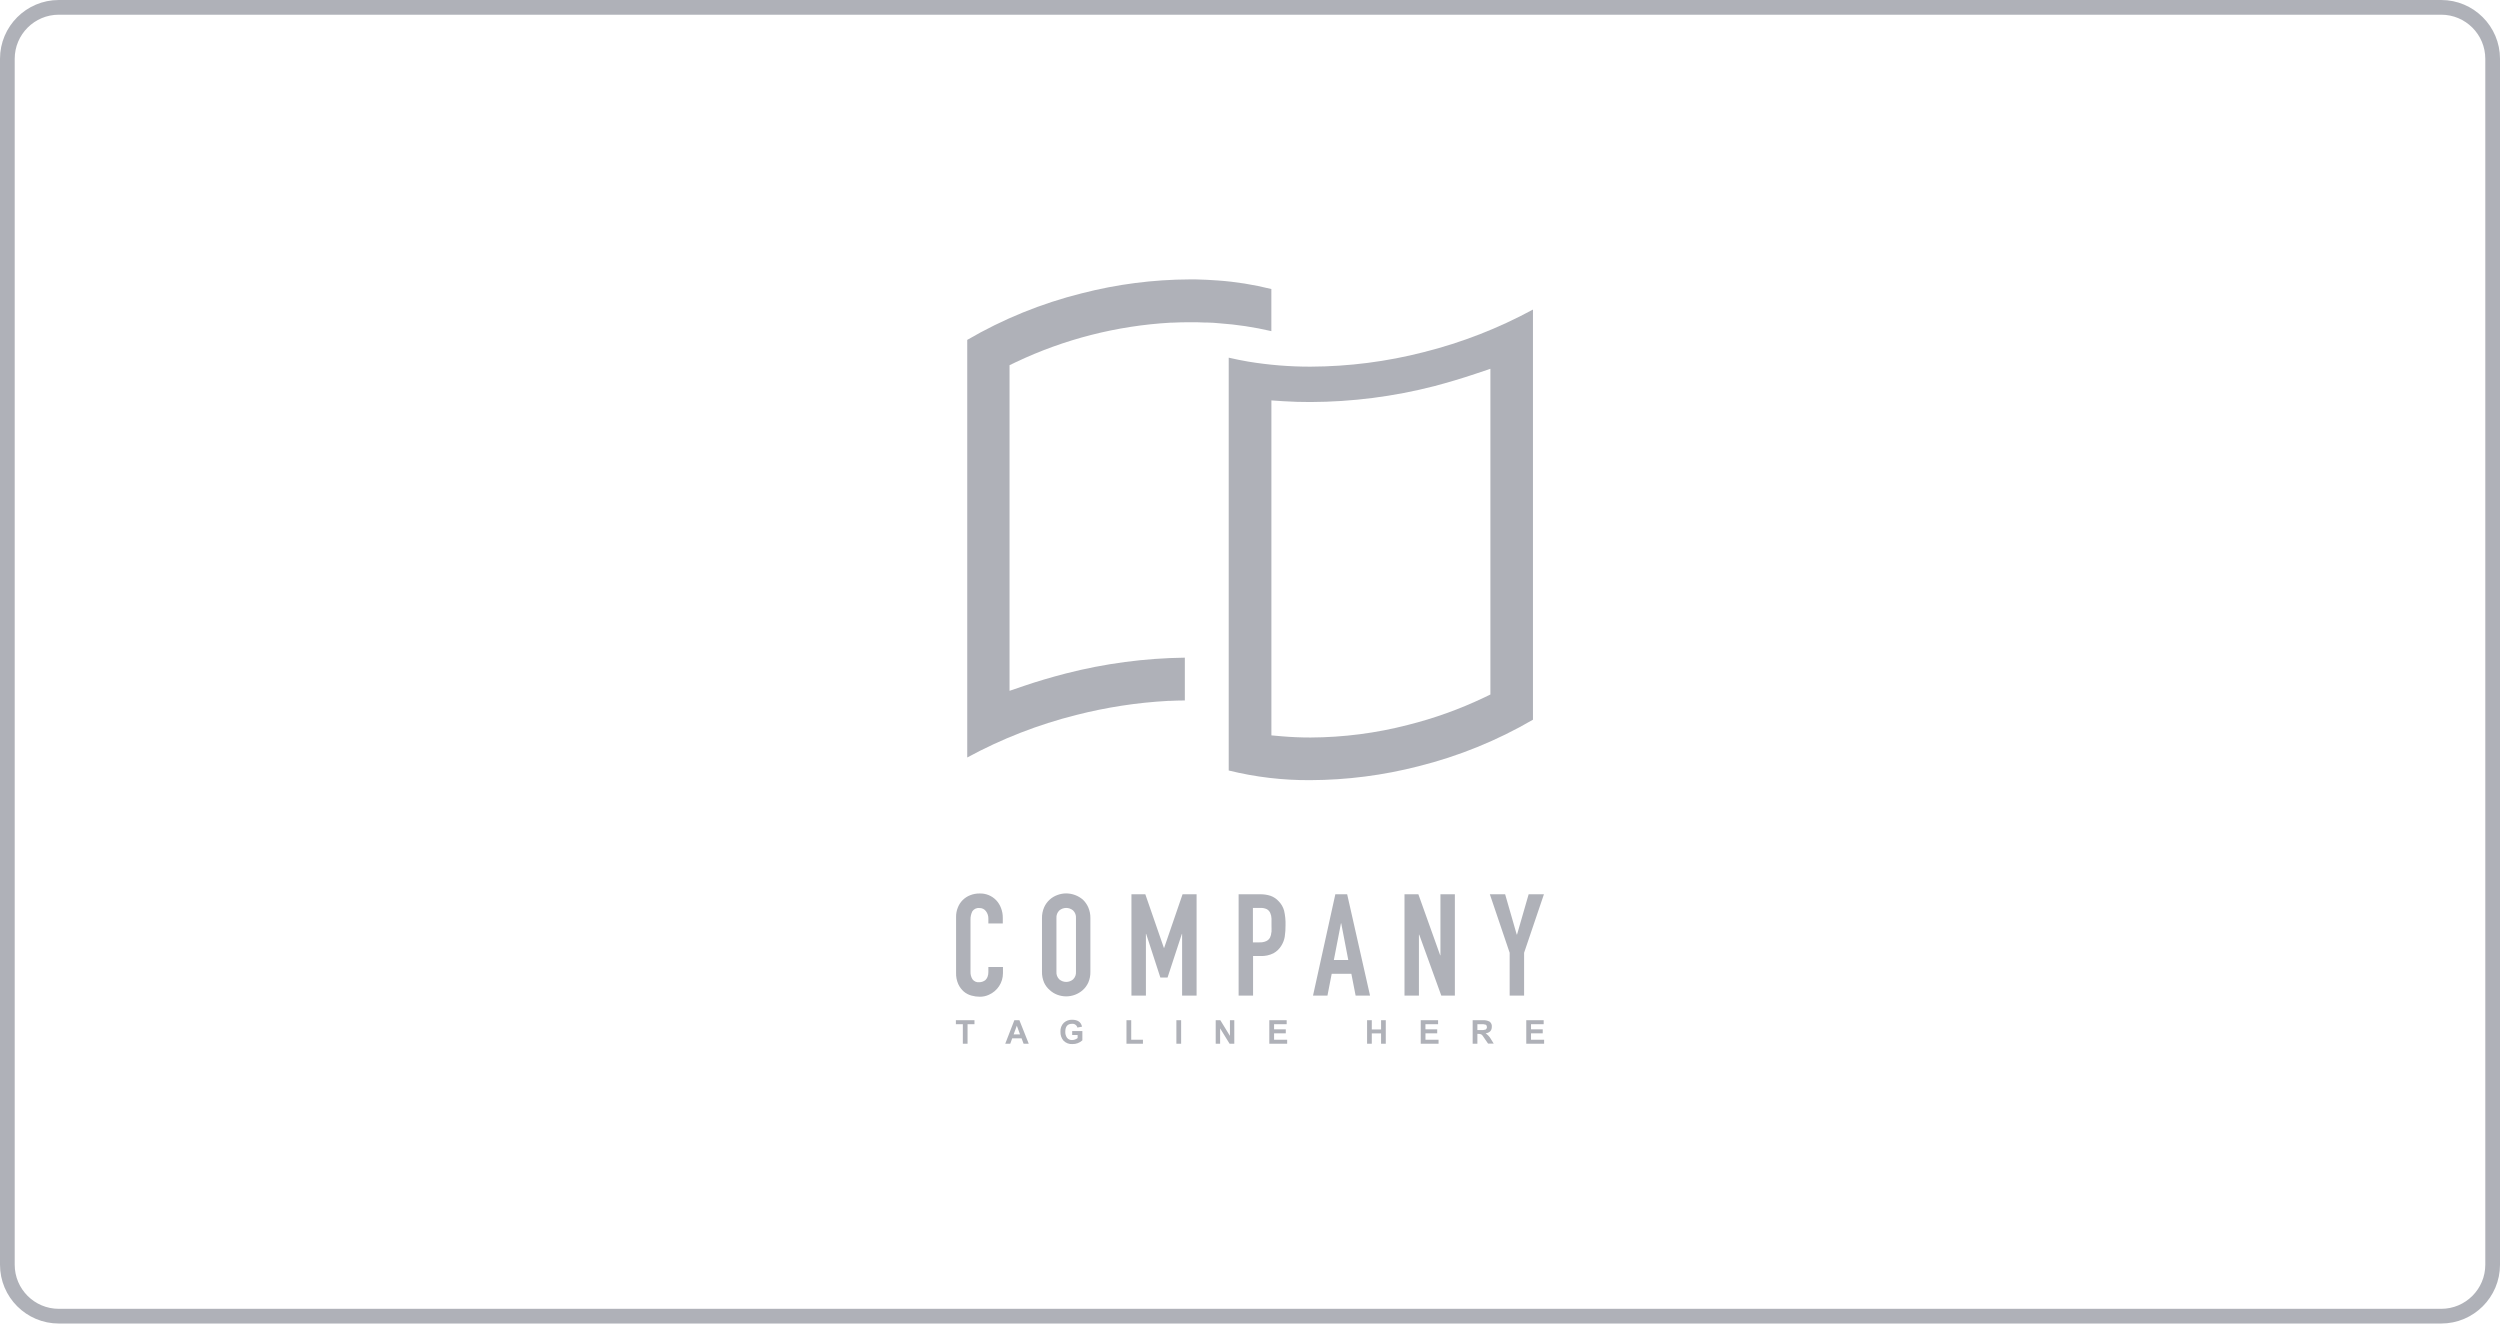
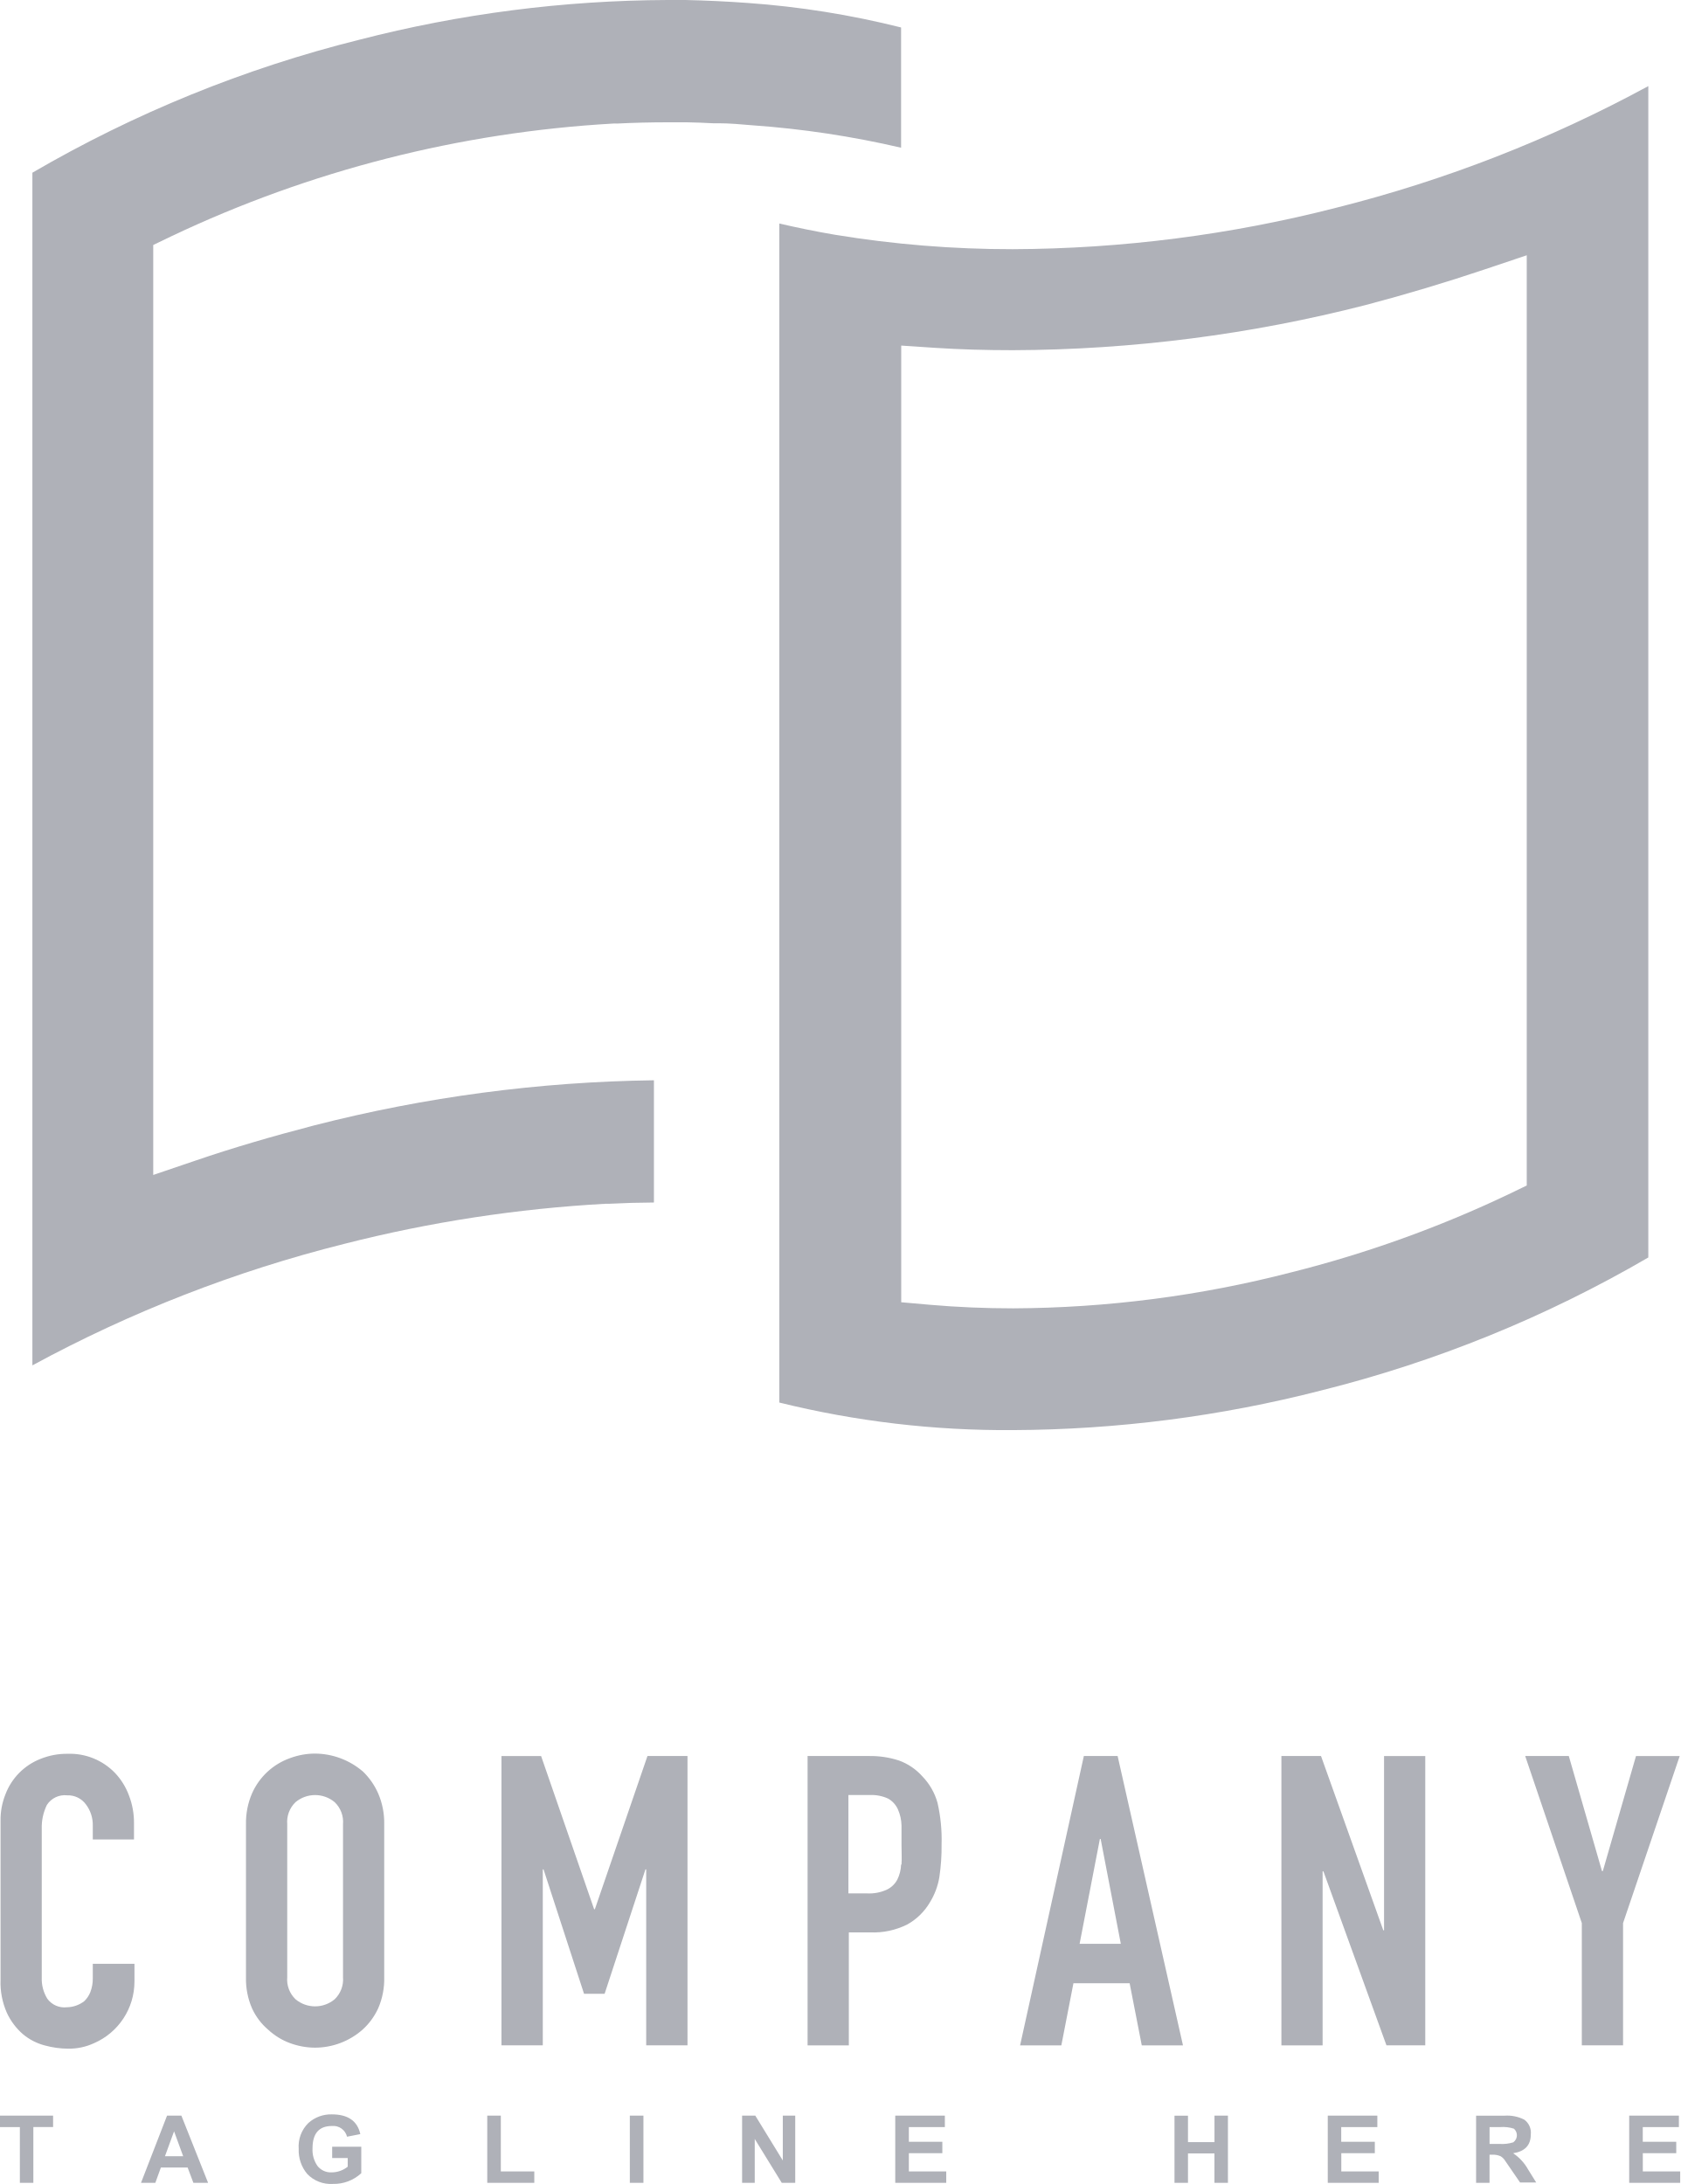
- <svg xmlns="http://www.w3.org/2000/svg" width="170" height="90" fill="none">
-   <rect x=".5" y=".5" width="169" height="89" rx="3.5" stroke="#AFB1B8" />
-   <path d="M81.977 21.934h.136c.254 0 .527.026.797.049a22.64 22.64 0 013.542.534v-2.863c-1.2-.301-2.422-.496-3.656-.583A29.224 29.224 0 0081.32 19h-.427c-2.475.01-4.94.327-7.337.946-2.73.68-5.35 1.747-7.784 3.166v28.397a31.633 31.633 0 017.42-2.892 32.36 32.36 0 016.228-.956h.084c.352-.018.703-.028 1.065-.03v-2.91a34.329 34.329 0 00-8.095 1.076c-.98.255-1.925.53-2.813.834l-1.012.344V24.833l.432-.208a28.276 28.276 0 0110.516-2.683.63.63 0 01.091 0c.403-.02.808-.03 1.205-.03h.455c.21.005.42.01.63.023z" fill="#AFB1B8" />
-   <path d="M89.111 24.933a25.925 25.925 0 01-4.235-.344 22.97 22.97 0 01-1.323-.267v28.072c1.82.45 3.69.67 5.566.656a29.943 29.943 0 007.336-.944 29.806 29.806 0 007.786-3.166V21.05a31.765 31.765 0 01-7.417 2.893c-2.52.648-5.111.98-7.713.99zm11.224.485l1.012-.34v22.148l-.432.209a27.772 27.772 0 01-5.174 1.859c-2.163.56-4.386.847-6.62.857-.668 0-1.33-.028-1.973-.084l-.693-.061V27.228l.807.054a28.38 28.38 0 001.854.056 34.263 34.263 0 008.406-1.078c.944-.25 1.882-.529 2.813-.842zM67.737 61.212a1.492 1.492 0 00-1.125-.455 1.672 1.672 0 00-.65.122 1.464 1.464 0 00-.832.842c-.08.2-.12.413-.117.628v3.794c-.01.267.042.533.149.778.09.195.219.368.38.509.151.127.33.22.52.27.185.051.376.078.567.078.212.002.42-.043.612-.132a1.599 1.599 0 00.96-1.465v-.424h-.992v.338a.881.881 0 01-.059.338.609.609 0 01-.144.214.697.697 0 01-.415.145.503.503 0 01-.465-.204.898.898 0 01-.132-.508v-3.538c-.006-.196.036-.39.122-.567a.507.507 0 01.485-.229.527.527 0 01.443.214.806.806 0 01.165.509v.328h.981v-.387a1.786 1.786 0 00-.121-.664 1.562 1.562 0 00-.332-.534zM73.629 61.17a1.765 1.765 0 00-1.129-.418c-.202 0-.402.037-.591.107A1.558 1.558 0 0071 61.7c-.1.231-.15.482-.145.735v3.638c-.007.256.043.51.144.746.09.195.221.369.385.508.151.14.33.25.523.32.19.07.39.106.592.107a1.715 1.715 0 001.129-.427c.158-.142.285-.315.374-.508.102-.235.151-.49.144-.746v-3.639a1.771 1.771 0 00-.144-.734 1.644 1.644 0 00-.374-.532zm-.463 4.904a.654.654 0 01-.198.527.726.726 0 01-.933 0 .653.653 0 01-.197-.527v-3.639a.656.656 0 01.197-.526.727.727 0 01.933 0 .651.651 0 01.198.526v3.64zM81.368 67.7v-6.89h-.954l-1.252 3.647h-.018l-1.262-3.646h-.944v6.888h.984v-4.19h.018l.964 2.962h.49l.972-2.962h.017v4.19h.985zM86.958 61.294c-.151-.17-.343-.3-.556-.377a2.184 2.184 0 00-.714-.107h-1.462v6.89h.982v-2.691h.506c.306.014.61-.051.885-.188a1.43 1.43 0 00.539-.527c.113-.183.19-.387.225-.6a4.9 4.9 0 00.053-.783c.01-.33-.023-.662-.096-.984a1.465 1.465 0 00-.362-.633zm-.506 2.1a.868.868 0 01-.09.359.552.552 0 01-.254.241 1.006 1.006 0 01-.463.087h-.447v-2.342h.505a.942.942 0 01.443.086.556.556 0 01.23.254c.054.121.083.252.086.384v.458c0 .16.01.326 0 .473h-.01zM91.607 60.81h-.804l-1.518 6.89h.982l.288-1.48h1.338l.289 1.48h.981l-1.556-6.89zm-.905 4.471l.483-2.497h.018l.48 2.497h-.981zM97.95 64.96h-.018l-1.483-4.15h-.943v6.89h.981v-4.143h.02l1.5 4.142h.924v-6.888h-.981v4.15zM103.948 60.81l-.79 2.74h-.02l-.789-2.74h-1.04l1.348 3.978v2.911h.982v-2.911l1.348-3.977h-1.039zM65 69.644h.473v1.328h.321v-1.328h.47v-.272H65v.272zM68.977 69.372l-.62 1.6h.341l.132-.364h.638l.136.364h.35l-.636-1.6h-.341zm-.05.967l.217-.593.217.593h-.435zM72.908 70.382h.37v.206a.613.613 0 01-.38.135.404.404 0 01-.34-.153.67.67 0 01-.118-.417c0-.356.154-.534.46-.534a.337.337 0 01.362.255l.316-.061c-.068-.313-.293-.47-.678-.47a.804.804 0 00-.559.205.78.78 0 00-.23.615.872.872 0 00.205.6.776.776 0 00.607.234.96.96 0 00.678-.254v-.63h-.693v.27zM76.922 69.372H76.6v1.6h1.12V70.7h-.797v-1.328zM80.317 69.372h-.323v1.6h.323v-1.6zM83.636 70.44l-.655-1.068h-.313v1.6h.3v-1.045l.643 1.045h.321v-1.6h-.296v1.069zM86.637 70.267h.797v-.272h-.797v-.35h.857v-.273h-1.181v1.6h1.214V70.7h-.89v-.433zM93.912 70.003h-.63v-.63h-.321v1.599h.321v-.7h.63v.7h.321v-1.6h-.32v.631zM96.93 70.267h.8v-.272h-.8v-.35h.86v-.273H96.61v1.6h1.212V70.7h-.89v-.433zM101.023 70.268c.279-.044.42-.191.42-.445a.38.38 0 00-.156-.356.905.905 0 00-.468-.094h-.678v1.599h.321v-.669h.063a.431.431 0 01.2.036c.047.029.086.069.114.117l.349.508h.384l-.194-.312a1.113 1.113 0 00-.355-.384zm-.323-.222h-.238v-.401h.253a.838.838 0 01.326.038.2.2 0 01.054.075.22.22 0 01.017.091.215.215 0 01-.086.16.912.912 0 01-.326.037zM104.109 70.267h.797v-.272h-.797v-.35h.861v-.273h-1.184v1.6H105V70.7h-.891v-.433z" fill="#AFB1B8" />
+ <svg xmlns="http://www.w3.org/2000/svg" width="40" height="52" fill="none">
+   <path d="M16.977 2.935h.136c.253 0 .527.025.797.048 1.193.084 2.377.263 3.542.534V.654A21.09 21.09 0 0017.797.07 29.24 29.24 0 0016.319 0h-.427c-2.475.01-4.94.327-7.337.946-2.73.68-5.35 1.747-7.784 3.166v28.397a31.634 31.634 0 017.42-2.892 32.36 32.36 0 016.228-.956h.084c.351-.018.703-.028 1.065-.03v-2.91a34.328 34.328 0 00-8.095 1.076c-.98.255-1.925.53-2.813.834l-1.012.344V5.833l.432-.208a28.275 28.275 0 0110.516-2.683.627.627 0 01.091 0c.403-.02.808-.03 1.205-.03h.455c.21.005.42.01.63.023z" fill="#AFB1B8" />
+   <path d="M24.111 5.933a25.915 25.915 0 01-4.235-.344c-.45-.076-.893-.168-1.323-.267v28.072c1.82.45 3.69.67 5.566.656a29.943 29.943 0 007.336-.944 29.814 29.814 0 007.786-3.166V2.05a31.774 31.774 0 01-7.417 2.893c-2.52.648-5.111.98-7.713.99zm11.224.485l1.012-.34v22.148l-.432.209a27.761 27.761 0 01-5.174 1.859c-2.163.56-4.386.847-6.62.857-.668 0-1.33-.028-1.973-.084l-.693-.061V8.228l.807.054c.587.038 1.194.056 1.854.056a34.263 34.263 0 008.406-1.078 44.55 44.55 0 002.813-.842zM2.737 42.212a1.492 1.492 0 00-1.125-.455 1.673 1.673 0 00-.65.122 1.463 1.463 0 00-.832.842c-.08.2-.12.413-.117.628v3.794c-.01.267.042.533.149.778.09.195.219.368.38.509.151.127.33.22.52.27.185.051.376.078.567.078.212.002.42-.043.612-.132a1.599 1.599 0 00.96-1.465v-.424h-.992v.338a.881.881 0 01-.059.338.608.608 0 01-.144.214.697.697 0 01-.415.145.503.503 0 01-.465-.204.899.899 0 01-.132-.508v-3.538c-.006-.196.036-.39.122-.567a.507.507 0 01.485-.229.527.527 0 01.443.214.806.806 0 01.165.509v.328h.981v-.387a1.788 1.788 0 00-.121-.664 1.562 1.562 0 00-.332-.534zM8.629 42.17a1.765 1.765 0 00-1.129-.418c-.202 0-.402.037-.592.107A1.559 1.559 0 006 42.7c-.1.231-.149.482-.144.735v3.638c-.007.256.042.51.144.745.09.196.221.37.385.509.151.14.33.25.523.32.19.07.39.106.592.107a1.714 1.714 0 001.129-.427c.158-.142.285-.315.374-.509.102-.234.151-.489.144-.745v-3.639a1.77 1.77 0 00-.144-.734 1.643 1.643 0 00-.374-.532zm-.463 4.904a.654.654 0 01-.198.527.727.727 0 01-.933 0 .652.652 0 01-.197-.527v-3.639a.654.654 0 01.197-.526.727.727 0 01.933 0 .651.651 0 01.198.526v3.64zM16.367 48.7v-6.89h-.953l-1.252 3.647h-.018l-1.262-3.646h-.944v6.888h.984v-4.19h.018l.964 2.962h.49l.972-2.962h.018v4.19h.983zM21.958 42.294c-.151-.17-.343-.3-.556-.377a2.184 2.184 0 00-.714-.107h-1.462v6.89h.982v-2.691h.506c.306.014.61-.051.885-.188a1.43 1.43 0 00.539-.527c.113-.183.19-.387.225-.6a4.9 4.9 0 00.053-.783c.01-.33-.023-.662-.096-.984a1.465 1.465 0 00-.362-.633zm-.506 2.1a.868.868 0 01-.09.359.552.552 0 01-.254.241 1.006 1.006 0 01-.463.087h-.447v-2.342h.505a.942.942 0 01.443.086.556.556 0 01.23.254c.054.121.083.252.086.384v.458c0 .16.01.326 0 .473h-.01zM26.607 41.81h-.804l-1.518 6.89h.982l.288-1.48h1.338l.289 1.48h.981l-1.556-6.89zm-.905 4.471l.483-2.497h.018l.48 2.497h-.981zM32.95 45.96h-.018l-1.483-4.15h-.943v6.89h.981v-4.143h.02l1.5 4.142h.924v-6.888h-.981v4.15zM38.948 41.81l-.79 2.74h-.02l-.79-2.74H36.31l1.348 3.978v2.911h.982v-2.911l1.348-3.977h-1.04zM0 50.645h.473v1.327h.321v-1.328h.47v-.272H0v.273zM3.977 50.372l-.62 1.6h.341l.132-.364h.637l.137.364h.35l-.636-1.6h-.341zm-.05.967l.217-.593.217.593h-.435zM7.908 51.382h.37v.206a.613.613 0 01-.38.135.404.404 0 01-.34-.153.669.669 0 01-.118-.417c0-.356.154-.534.46-.534a.337.337 0 01.362.255l.316-.062c-.068-.312-.293-.47-.678-.47a.804.804 0 00-.559.206.78.78 0 00-.23.615.873.873 0 00.205.6.776.776 0 00.607.235.96.96 0 00.678-.255v-.63h-.693v.27zM11.922 50.372H11.6v1.6h1.12V51.7h-.797v-1.328zM15.318 50.372h-.324v1.6h.324v-1.6zM18.636 51.44l-.655-1.068h-.314v1.6h.301v-1.045l.643 1.045h.321v-1.6h-.296v1.069zM21.637 51.267h.797v-.272h-.797v-.35h.857v-.273h-1.181v1.6h1.214V51.7h-.89v-.433zM28.912 51.003h-.63v-.63h-.321v1.599h.321v-.7h.63v.7h.321v-1.6h-.32v.631zM31.93 51.267h.8v-.272h-.8v-.35h.86v-.273H31.61v1.6h1.212V51.7h-.89v-.433zM36.023 51.268c.279-.044.42-.191.42-.445a.383.383 0 00-.156-.356.904.904 0 00-.468-.094h-.678v1.599h.32v-.669h.064a.432.432 0 01.2.036c.047.029.086.069.114.117l.349.508h.384l-.194-.312a1.114 1.114 0 00-.355-.384zm-.323-.222h-.238v-.401h.253a.84.84 0 01.326.038.208.208 0 01.046.255.208.208 0 01-.061.07.912.912 0 01-.326.038zM39.11 51.267h.796v-.272h-.797v-.35h.86v-.273h-1.183v1.6H40V51.7h-.89v-.433z" fill="#AFB1B8" />
</svg>
